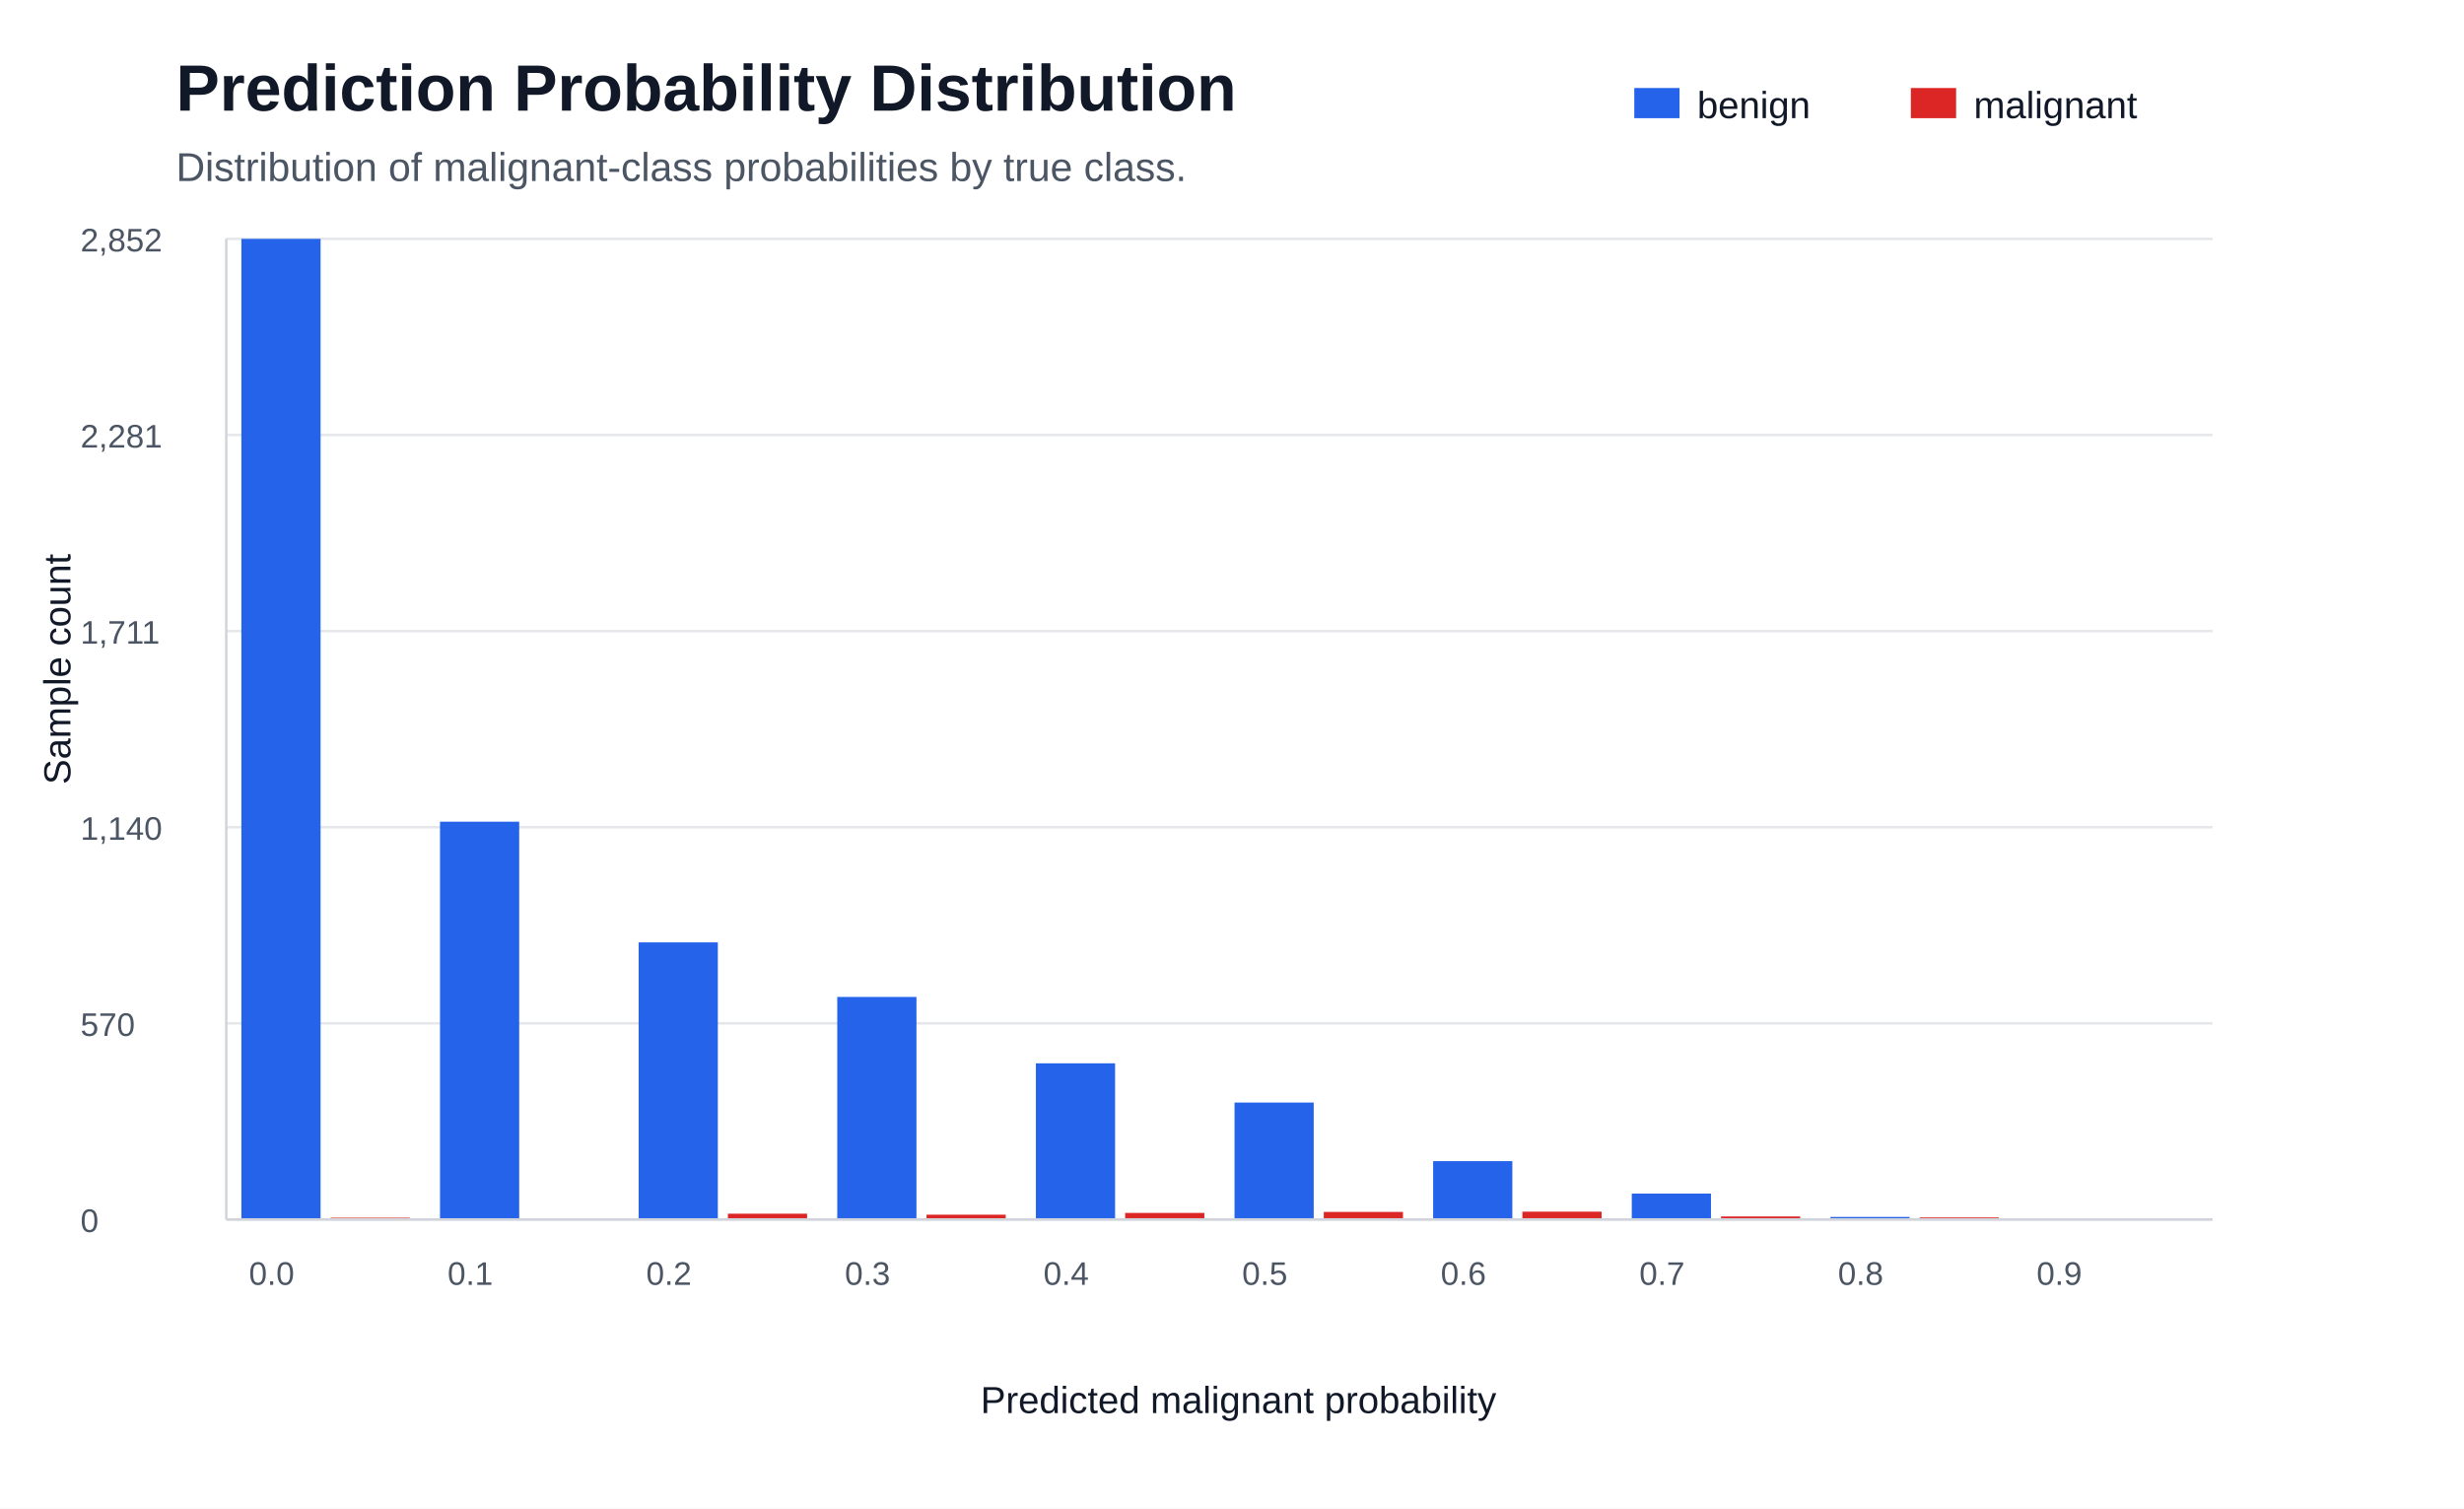
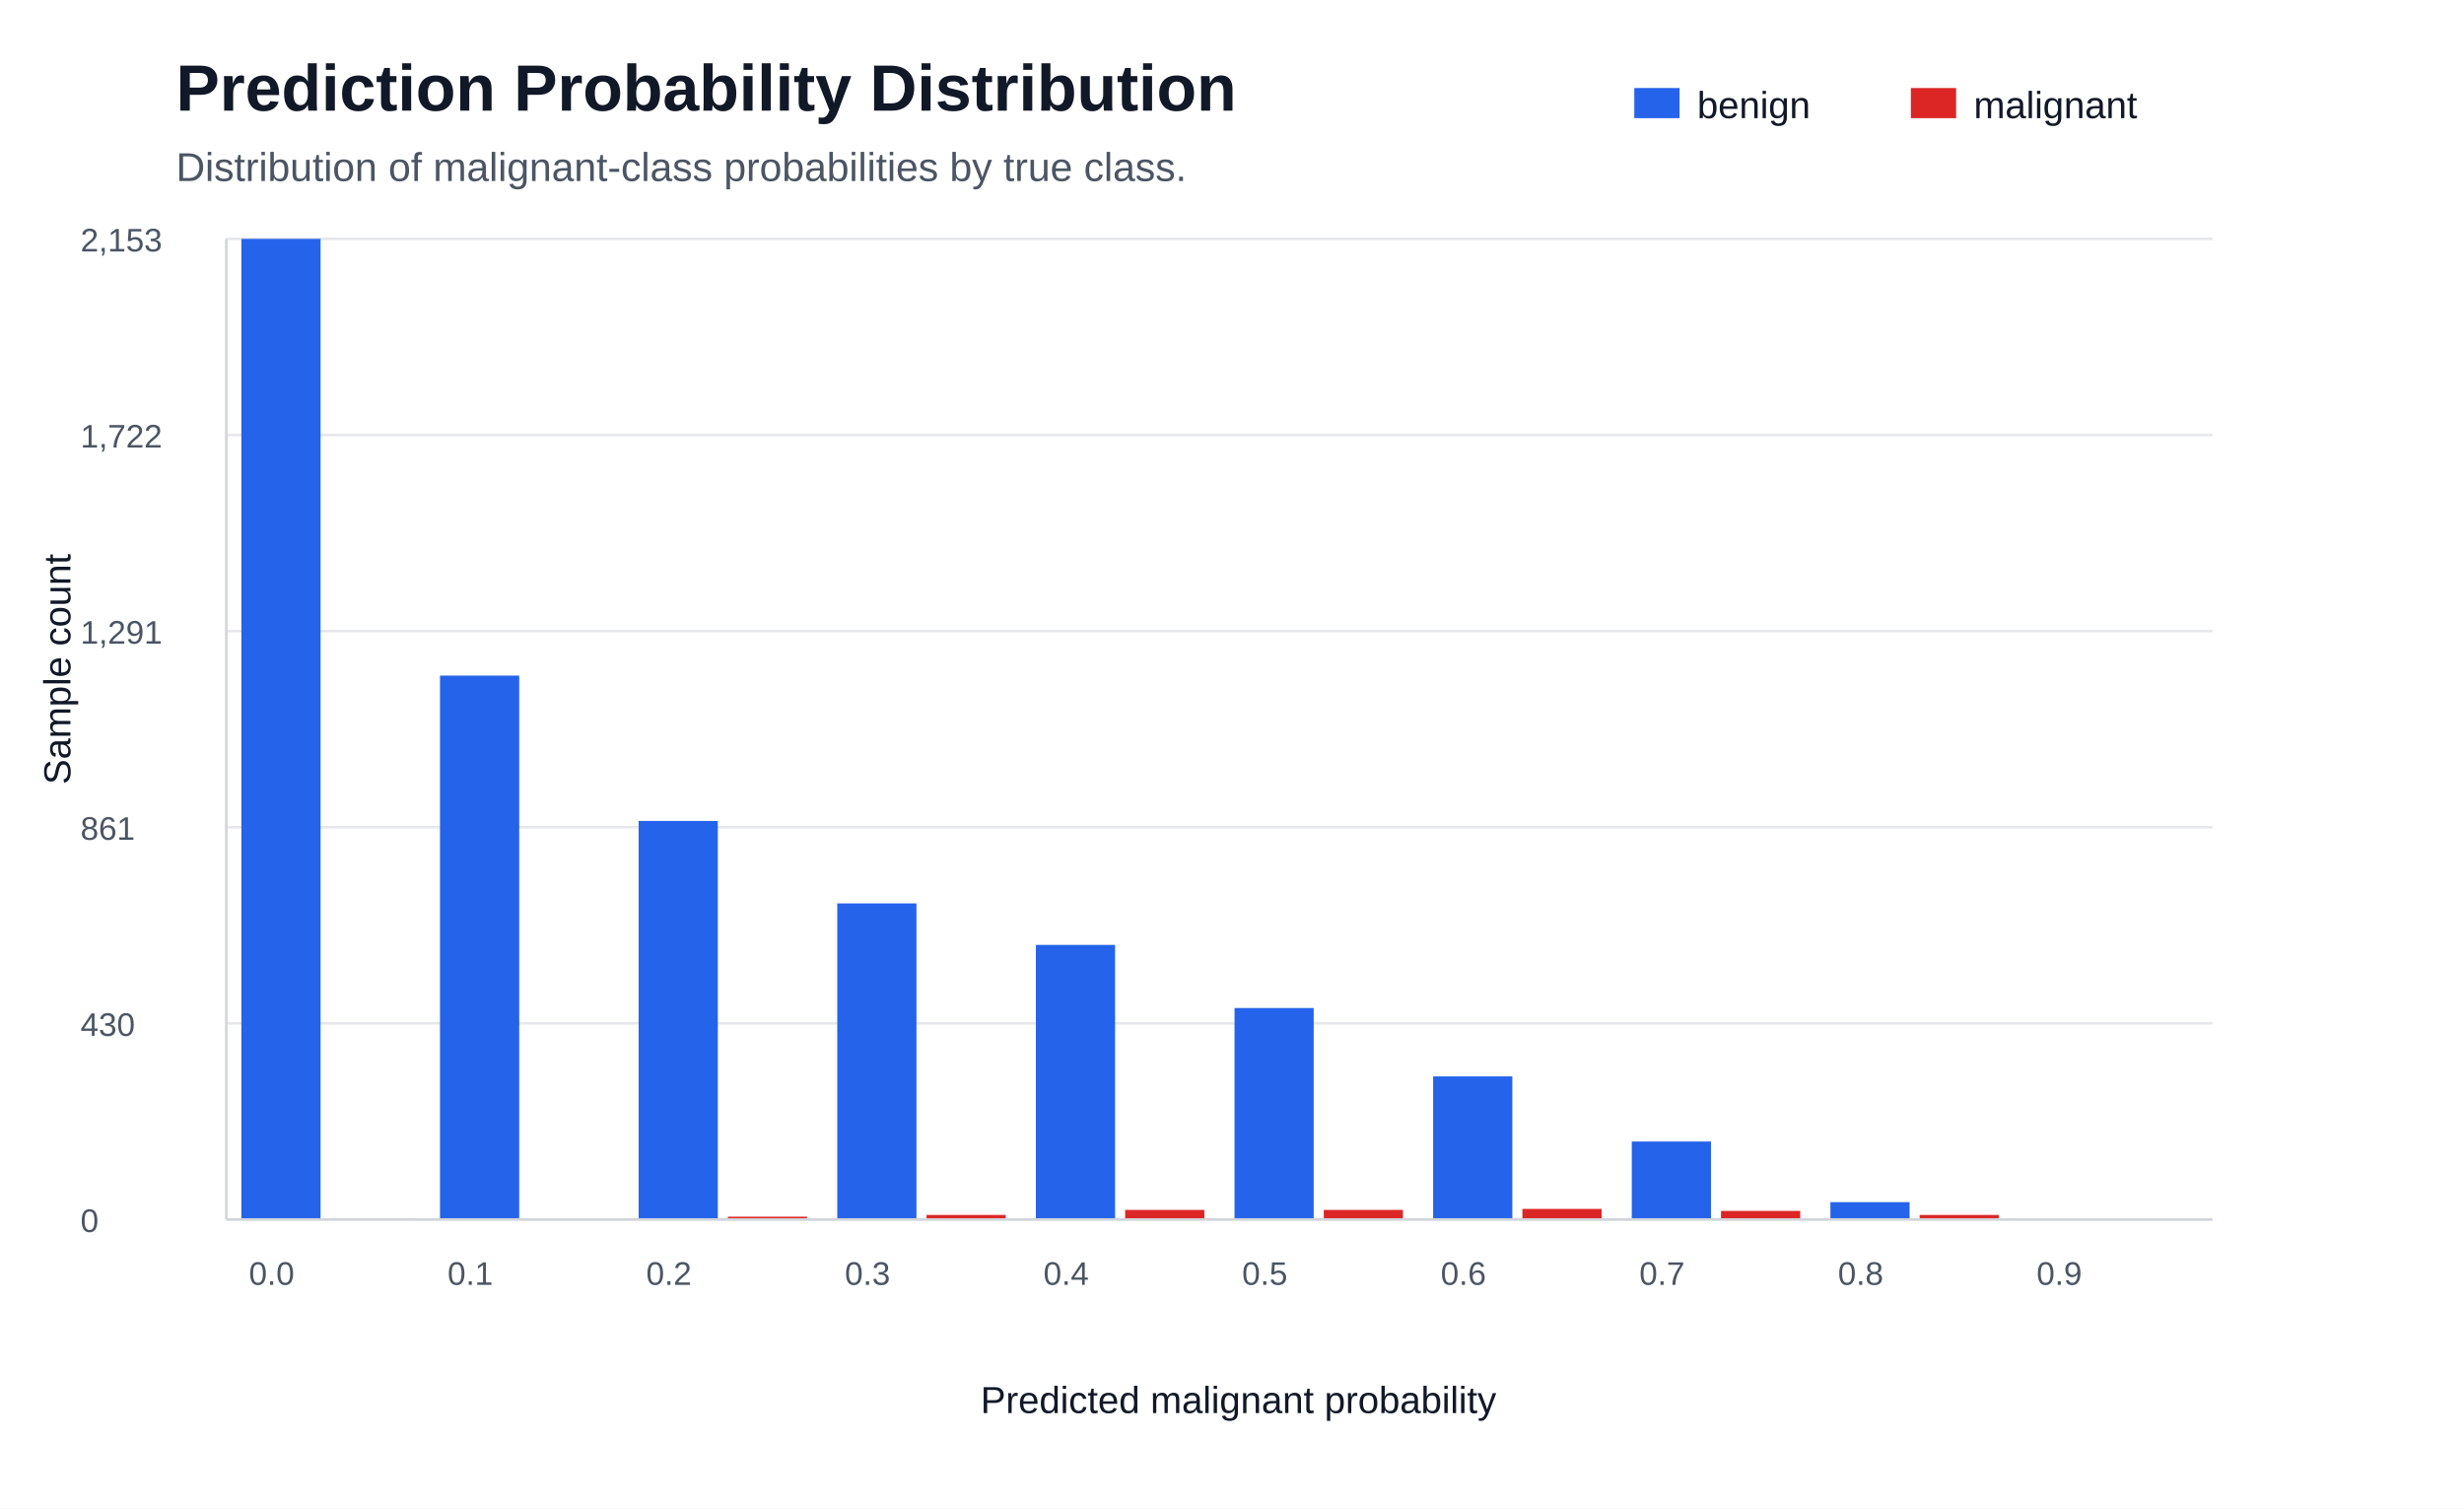
<svg xmlns="http://www.w3.org/2000/svg" width="980" height="600" viewBox="0 0 980 600">
  <rect width="100%" height="100%" fill="#ffffff" />
  <style>text{font-family:Arial,sans-serif;fill:#111827}.title{font-size:26px;font-weight:700}.subtitle{font-size:16px;fill:#4b5563}.section{font-size:20px;font-weight:700}.panel-title{font-size:19px;font-weight:700}.tick{font-size:13px;fill:#4b5563}.label{font-size:15px}.label-strong{font-size:18px;font-weight:700}.value{font-size:15px;font-weight:700}.metric{font-size:28px;font-weight:700}.metric-label{font-size:14px;fill:#4b5563}.note{font-size:18px;font-weight:700;fill:#991b1b}.grid{stroke:#e5e7eb;stroke-width:1}.axis{stroke:#d1d5db;stroke-width:1}</style>
  <text class="title" x="70" y="44">Prediction Probability Distribution</text>
  <text class="subtitle" x="70" y="72">Distribution of malignant-class probabilities by true class.</text>
  <rect x="650" y="35" width="18" height="12" fill="#2563eb" />
  <text class="label" x="675" y="47">benign</text>
  <rect x="760" y="35" width="18" height="12" fill="#dc2626" />
  <text class="label" x="785" y="47">malignant</text>
  <line class="grid" x1="90" y1="485.0" x2="880" y2="485.0" />
  <text class="tick" x="32" y="490.0">0</text>
  <line class="grid" x1="90" y1="407.0" x2="880" y2="407.0" />
-   <text class="tick" x="32" y="412.0">570</text>
+   <text class="tick" x="32" y="412.0">430</text>
  <line class="grid" x1="90" y1="329.0" x2="880" y2="329.0" />
-   <text class="tick" x="32" y="334.0">1,140</text>
+   <text class="tick" x="32" y="334.0">861</text>
  <line class="grid" x1="90" y1="251.0" x2="880" y2="251.0" />
-   <text class="tick" x="32" y="256.0">1,711</text>
+   <text class="tick" x="32" y="256.0">1,291</text>
  <line class="grid" x1="90" y1="173.0" x2="880" y2="173.0" />
-   <text class="tick" x="32" y="178.0">2,281</text>
+   <text class="tick" x="32" y="178.0">1,722</text>
  <line class="grid" x1="90" y1="95.0" x2="880" y2="95.0" />
-   <text class="tick" x="32" y="100.0">2,852</text>
+   <text class="tick" x="32" y="100.0">2,153</text>
  <rect x="96.0" y="95.0" width="31.5" height="390.0" fill="#2563eb" />
-   <rect x="131.5" y="484.3" width="31.5" height="0.7" fill="#dc2626" />
+   <rect x="131.5" y="484.5" width="31.5" height="0.5" fill="#dc2626" />
  <text class="tick" x="99.0" y="511">0.0</text>
-   <rect x="175.0" y="326.8" width="31.5" height="158.2" fill="#2563eb" />
-   <rect x="210.5" y="484.7" width="31.5" height="0.3" fill="#dc2626" />
+   <rect x="175.0" y="268.7" width="31.5" height="216.3" fill="#2563eb" />
+   <rect x="210.5" y="484.6" width="31.5" height="0.4" fill="#dc2626" />
  <text class="tick" x="178.0" y="511">0.1</text>
-   <rect x="254.0" y="374.8" width="31.5" height="110.2" fill="#2563eb" />
-   <rect x="289.5" y="482.7" width="31.5" height="2.3" fill="#dc2626" />
+   <rect x="254.0" y="326.5" width="31.5" height="158.5" fill="#2563eb" />
+   <rect x="289.5" y="483.9" width="31.5" height="1.1" fill="#dc2626" />
  <text class="tick" x="257.0" y="511">0.2</text>
-   <rect x="333.0" y="396.5" width="31.5" height="88.5" fill="#2563eb" />
-   <rect x="368.5" y="483.1" width="31.5" height="1.9" fill="#dc2626" />
+   <rect x="333.0" y="359.3" width="31.5" height="125.7" fill="#2563eb" />
+   <rect x="368.5" y="483.2" width="31.5" height="1.8" fill="#dc2626" />
  <text class="tick" x="336.0" y="511">0.3</text>
-   <rect x="412.0" y="422.9" width="31.5" height="62.1" fill="#2563eb" />
-   <rect x="447.5" y="482.4" width="31.5" height="2.6" fill="#dc2626" />
+   <rect x="412.0" y="375.8" width="31.5" height="109.2" fill="#2563eb" />
+   <rect x="447.5" y="481.2" width="31.5" height="3.8" fill="#dc2626" />
  <text class="tick" x="415.0" y="511">0.4</text>
-   <rect x="491.0" y="438.5" width="31.5" height="46.5" fill="#2563eb" />
-   <rect x="526.5" y="482.0" width="31.5" height="3.0" fill="#dc2626" />
+   <rect x="491.0" y="400.9" width="31.5" height="84.1" fill="#2563eb" />
+   <rect x="526.5" y="481.2" width="31.5" height="3.8" fill="#dc2626" />
  <text class="tick" x="494.0" y="511">0.5</text>
-   <rect x="570.0" y="461.8" width="31.5" height="23.2" fill="#2563eb" />
-   <rect x="605.5" y="481.9" width="31.5" height="3.1" fill="#dc2626" />
+   <rect x="570.0" y="428.1" width="31.5" height="56.9" fill="#2563eb" />
+   <rect x="605.5" y="480.8" width="31.5" height="4.2" fill="#dc2626" />
  <text class="tick" x="573.0" y="511">0.6</text>
-   <rect x="649.0" y="474.7" width="31.5" height="10.3" fill="#2563eb" />
-   <rect x="684.5" y="483.8" width="31.5" height="1.2" fill="#dc2626" />
+   <rect x="649.0" y="454.0" width="31.5" height="31.0" fill="#2563eb" />
+   <rect x="684.5" y="481.6" width="31.5" height="3.4" fill="#dc2626" />
  <text class="tick" x="652.0" y="511">0.7</text>
-   <rect x="728.0" y="484.0" width="31.5" height="1.0" fill="#2563eb" />
-   <rect x="763.5" y="484.2" width="31.5" height="0.8" fill="#dc2626" />
+   <rect x="728.0" y="478.1" width="31.5" height="6.9" fill="#2563eb" />
+   <rect x="763.5" y="483.2" width="31.5" height="1.8" fill="#dc2626" />
  <text class="tick" x="731.0" y="511">0.8</text>
-   <rect x="807.0" y="485.0" width="31.5" height="0.0" fill="#2563eb" />
-   <rect x="842.5" y="485.0" width="31.5" height="0.0" fill="#dc2626" />
+   <rect x="807.0" y="484.6" width="31.5" height="0.4" fill="#2563eb" />
+   <rect x="842.5" y="484.6" width="31.5" height="0.4" fill="#dc2626" />
  <text class="tick" x="810.0" y="511">0.9</text>
  <line class="axis" x1="90" y1="485" x2="880" y2="485" />
  <line class="axis" x1="90" y1="95" x2="90" y2="485" />
  <text class="label" x="390.0" y="562">Predicted malignant probability</text>
  <text class="label" transform="translate(28 312.0) rotate(-90)">Sample count</text>
</svg>
